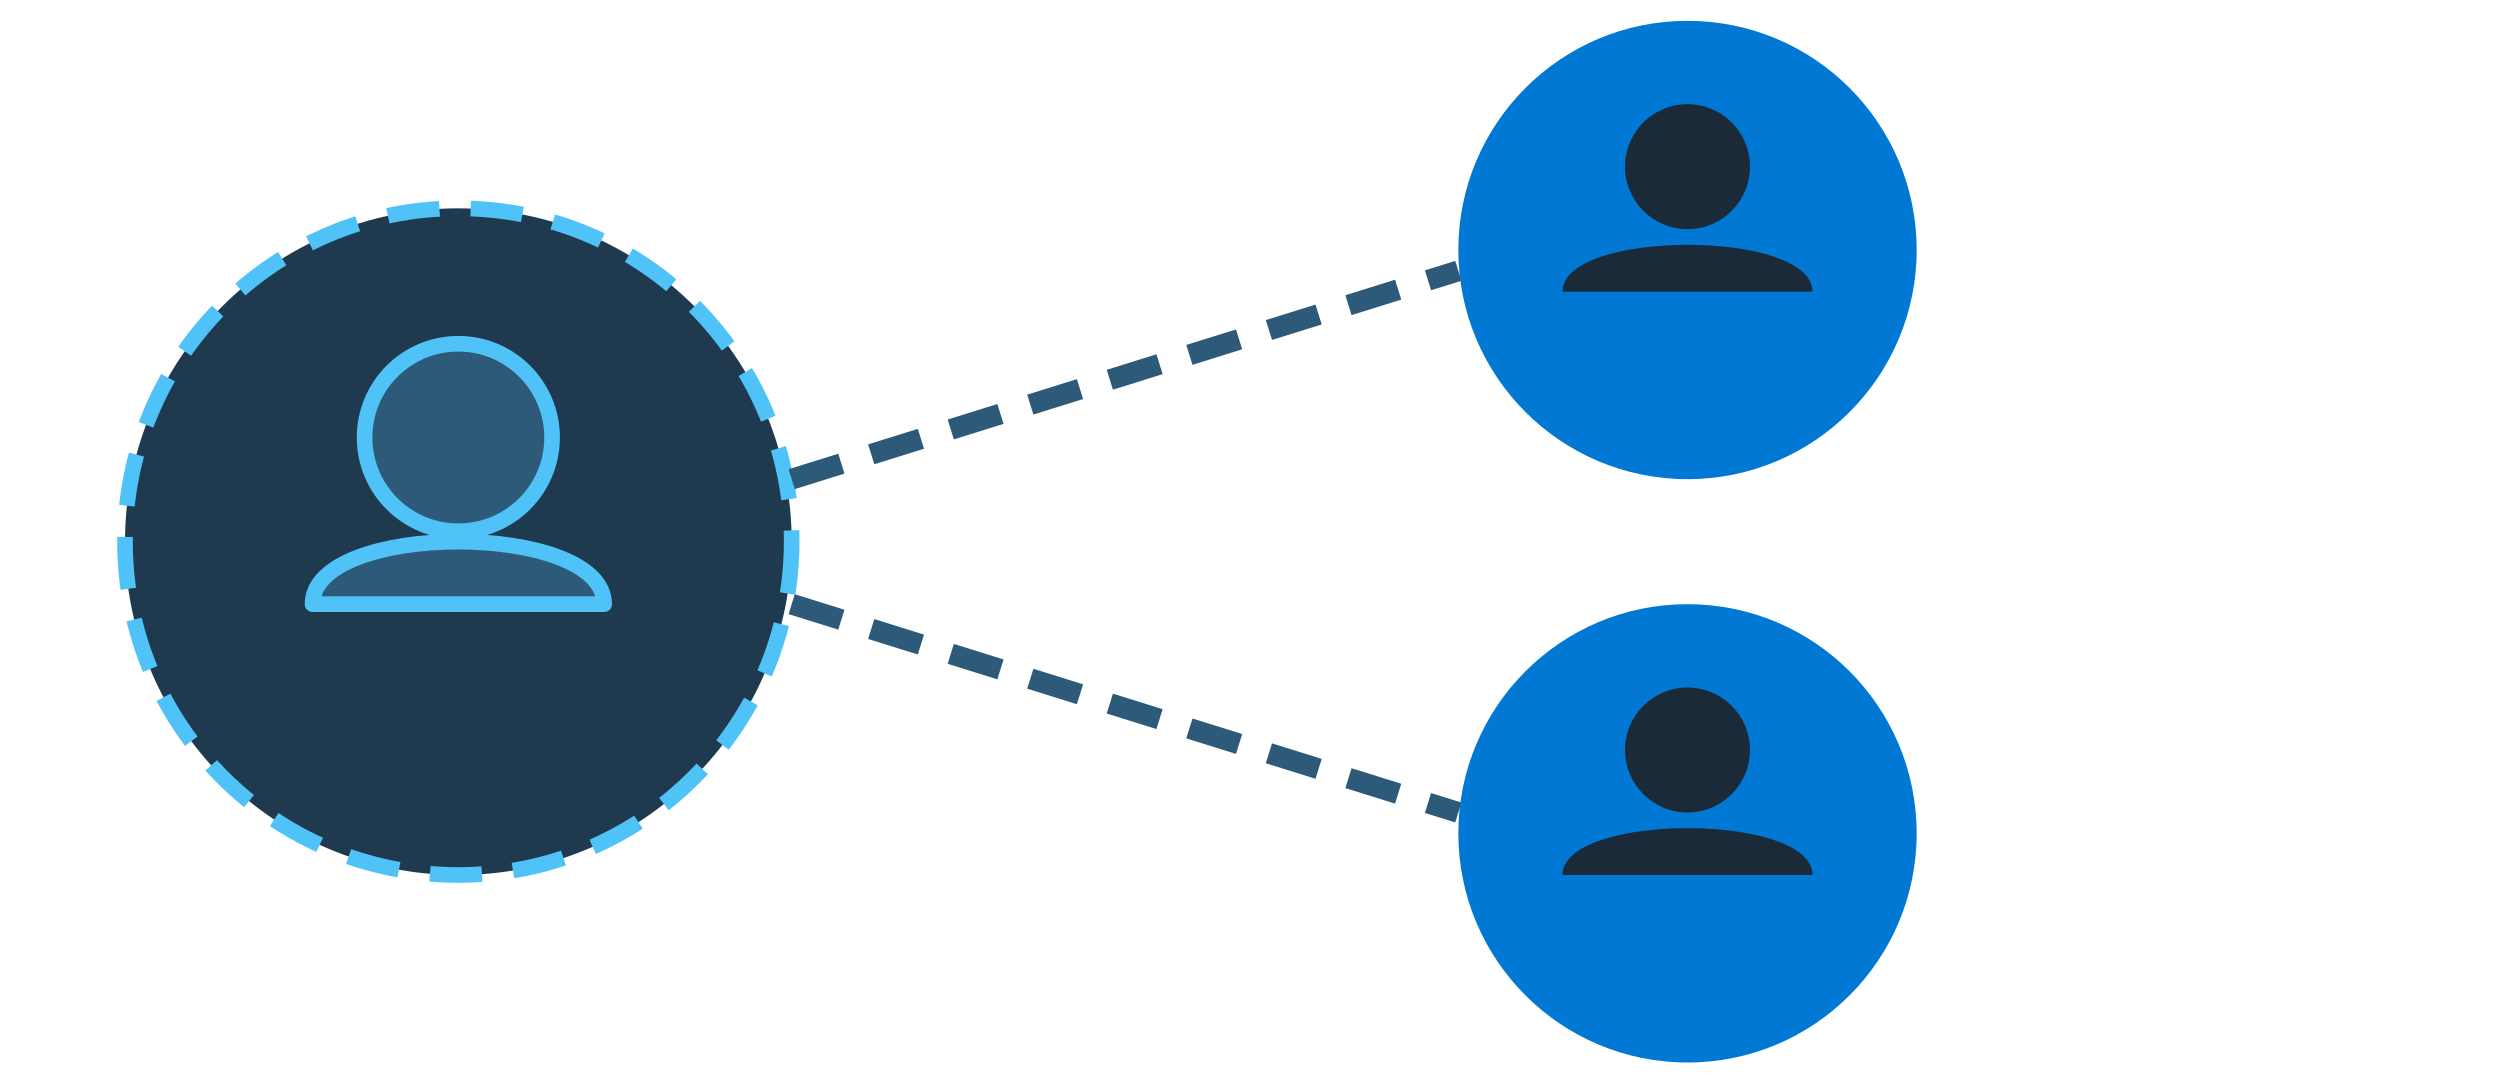
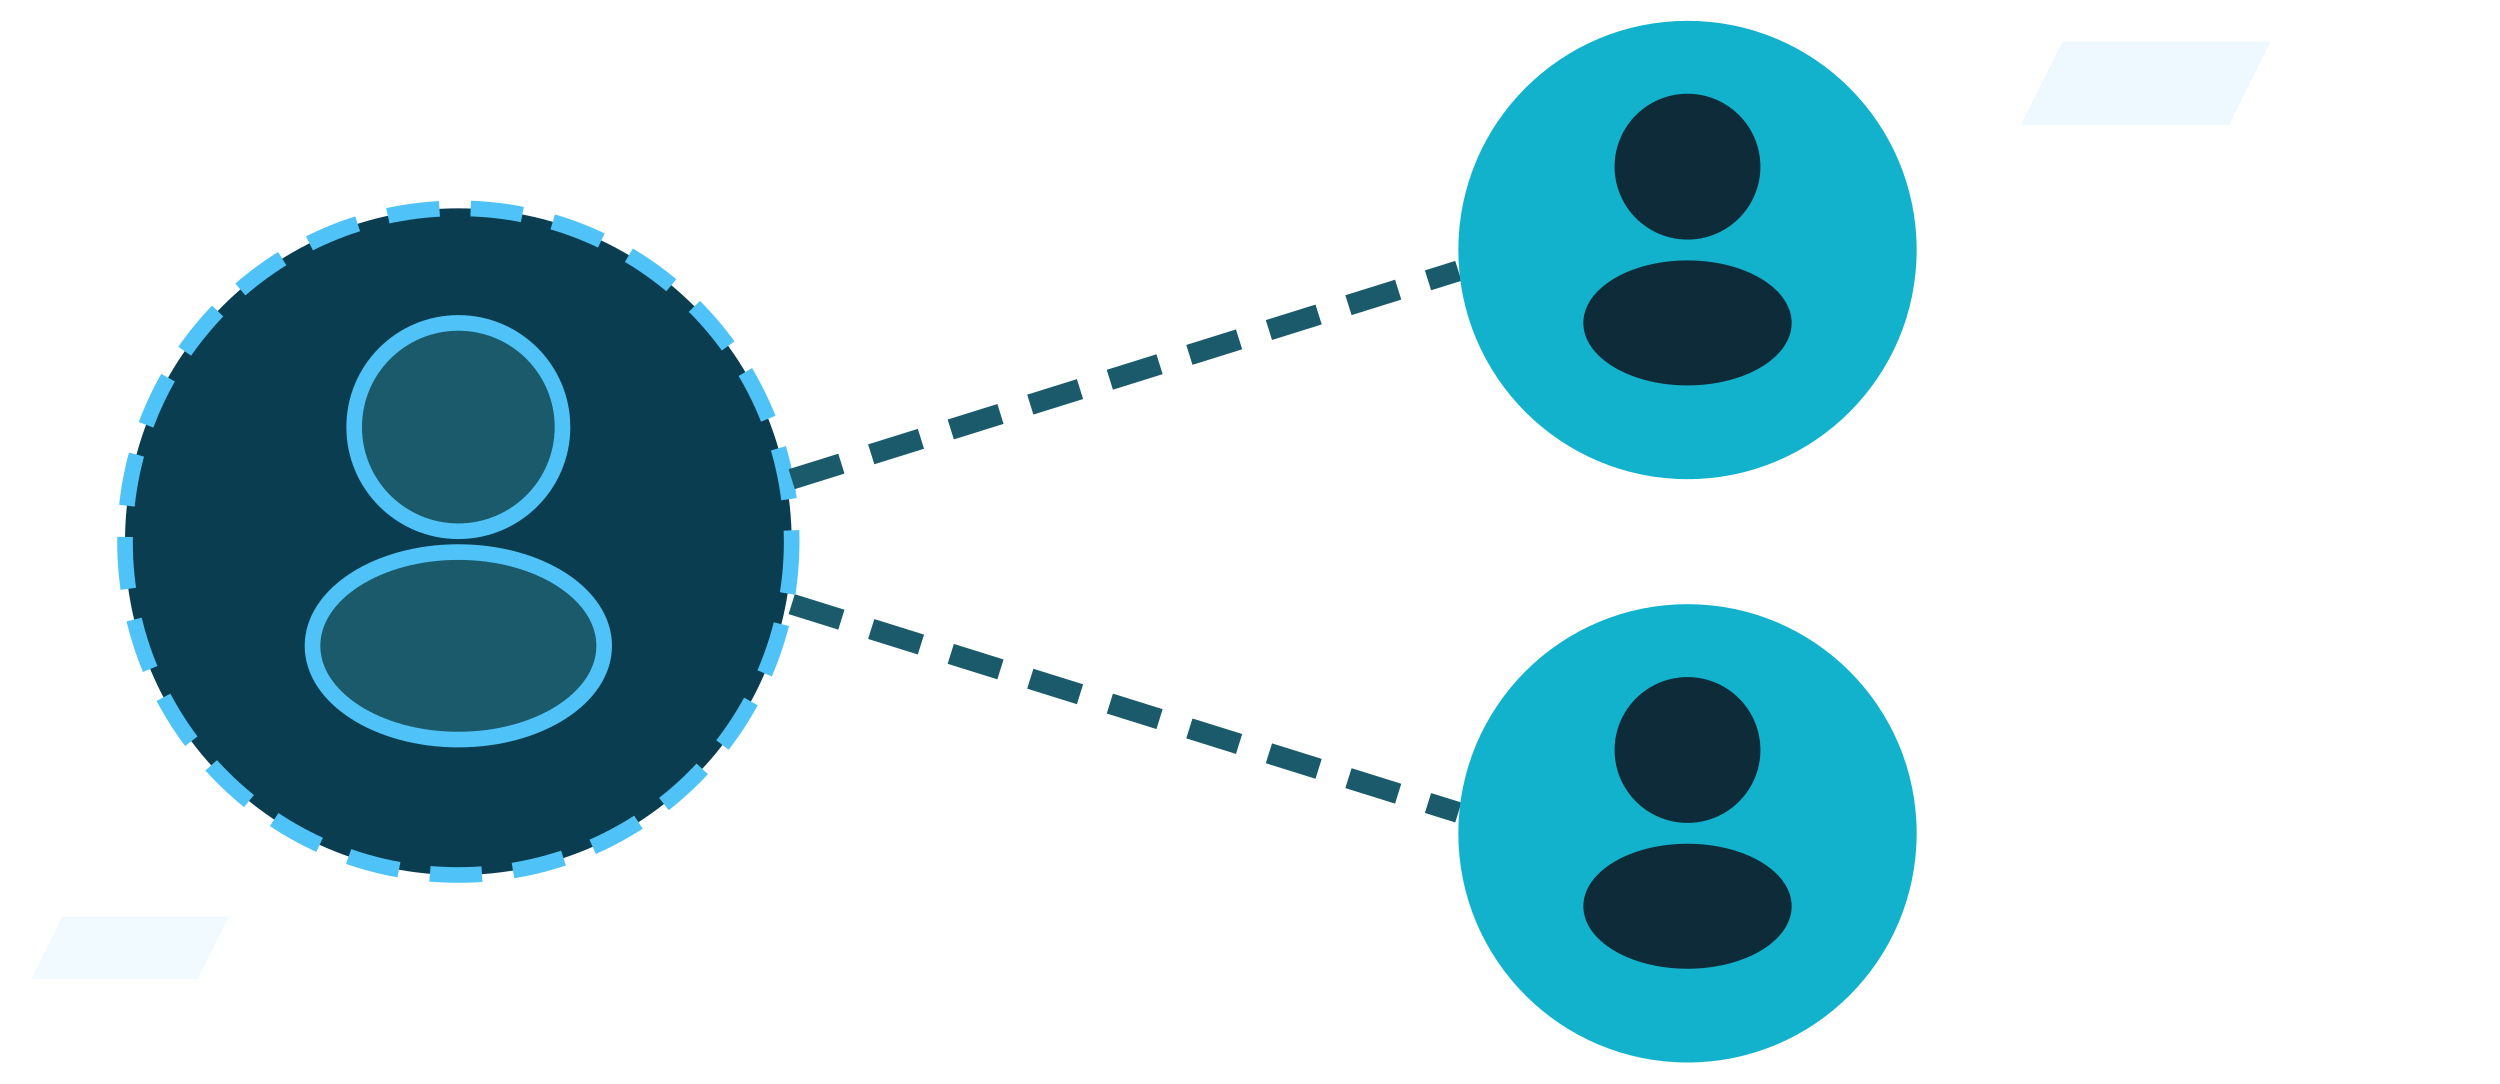
<svg xmlns="http://www.w3.org/2000/svg" viewBox="0 0 240 104" fill="none">
-   <circle cx="44" cy="52" r="32" fill="#1F3A4F" stroke="#4FC3F7" stroke-width="1.5" stroke-dasharray="5 3" />
-   <circle cx="44" cy="42" r="9" fill="#2E5A7A" stroke="#4FC3F7" stroke-width="1.5" />
-   <path d="M30 58 C30 50 58 50 58 58 Z" fill="#2E5A7A" stroke="#4FC3F7" stroke-width="1.5" stroke-linejoin="round" />
-   <line x1="76" y1="46" x2="140" y2="26" stroke="#2E5A7A" stroke-width="2" stroke-dasharray="5 3" />
-   <line x1="76" y1="58" x2="140" y2="78" stroke="#2E5A7A" stroke-width="2" stroke-dasharray="5 3" />
-   <circle cx="162" cy="24" r="22" fill="#0078D4" />
-   <circle cx="162" cy="16" r="6" fill="#1B2A38" />
-   <path d="M150 28 C150 22 174 22 174 28 Z" fill="#1B2A38" />
-   <circle cx="162" cy="80" r="22" fill="#0078D4" />
-   <circle cx="162" cy="72" r="6" fill="#1B2A38" />
-   <path d="M150 84 C150 78 174 78 174 84 Z" fill="#1B2A38" />
+   <polygon points="198,4 218,4 214,12 194,12" fill="#4FC3F7" fill-opacity="0.10" />
+   <polygon points="6,88 22,88 19,94 3,94" fill="#4FC3F7" fill-opacity="0.08" />
+   <circle cx="44" cy="52" r="32" fill="#0A3D4F" stroke="#4FC3F7" stroke-width="1.5" stroke-dasharray="5 3" />
+   <circle cx="44" cy="41" r="10" fill="#1A5A6A" stroke="#4FC3F7" stroke-width="1.5" />
+   <ellipse cx="44" cy="62" rx="14" ry="9" fill="#1A5A6A" stroke="#4FC3F7" stroke-width="1.5" />
+   <line x1="76" y1="46" x2="140" y2="26" stroke="#1A5A6A" stroke-width="2" stroke-dasharray="5 3" />
+   <line x1="76" y1="58" x2="140" y2="78" stroke="#1A5A6A" stroke-width="2" stroke-dasharray="5 3" />
+   <circle cx="162" cy="24" r="22" fill="#12B2CD" />
+   <circle cx="162" cy="16" r="7" fill="#0D2B38" />
+   <ellipse cx="162" cy="31" rx="10" ry="6" fill="#0D2B38" />
+   <circle cx="162" cy="80" r="22" fill="#12B2CD" />
+   <circle cx="162" cy="72" r="7" fill="#0D2B38" />
+   <ellipse cx="162" cy="87" rx="10" ry="6" fill="#0D2B38" />
</svg>
